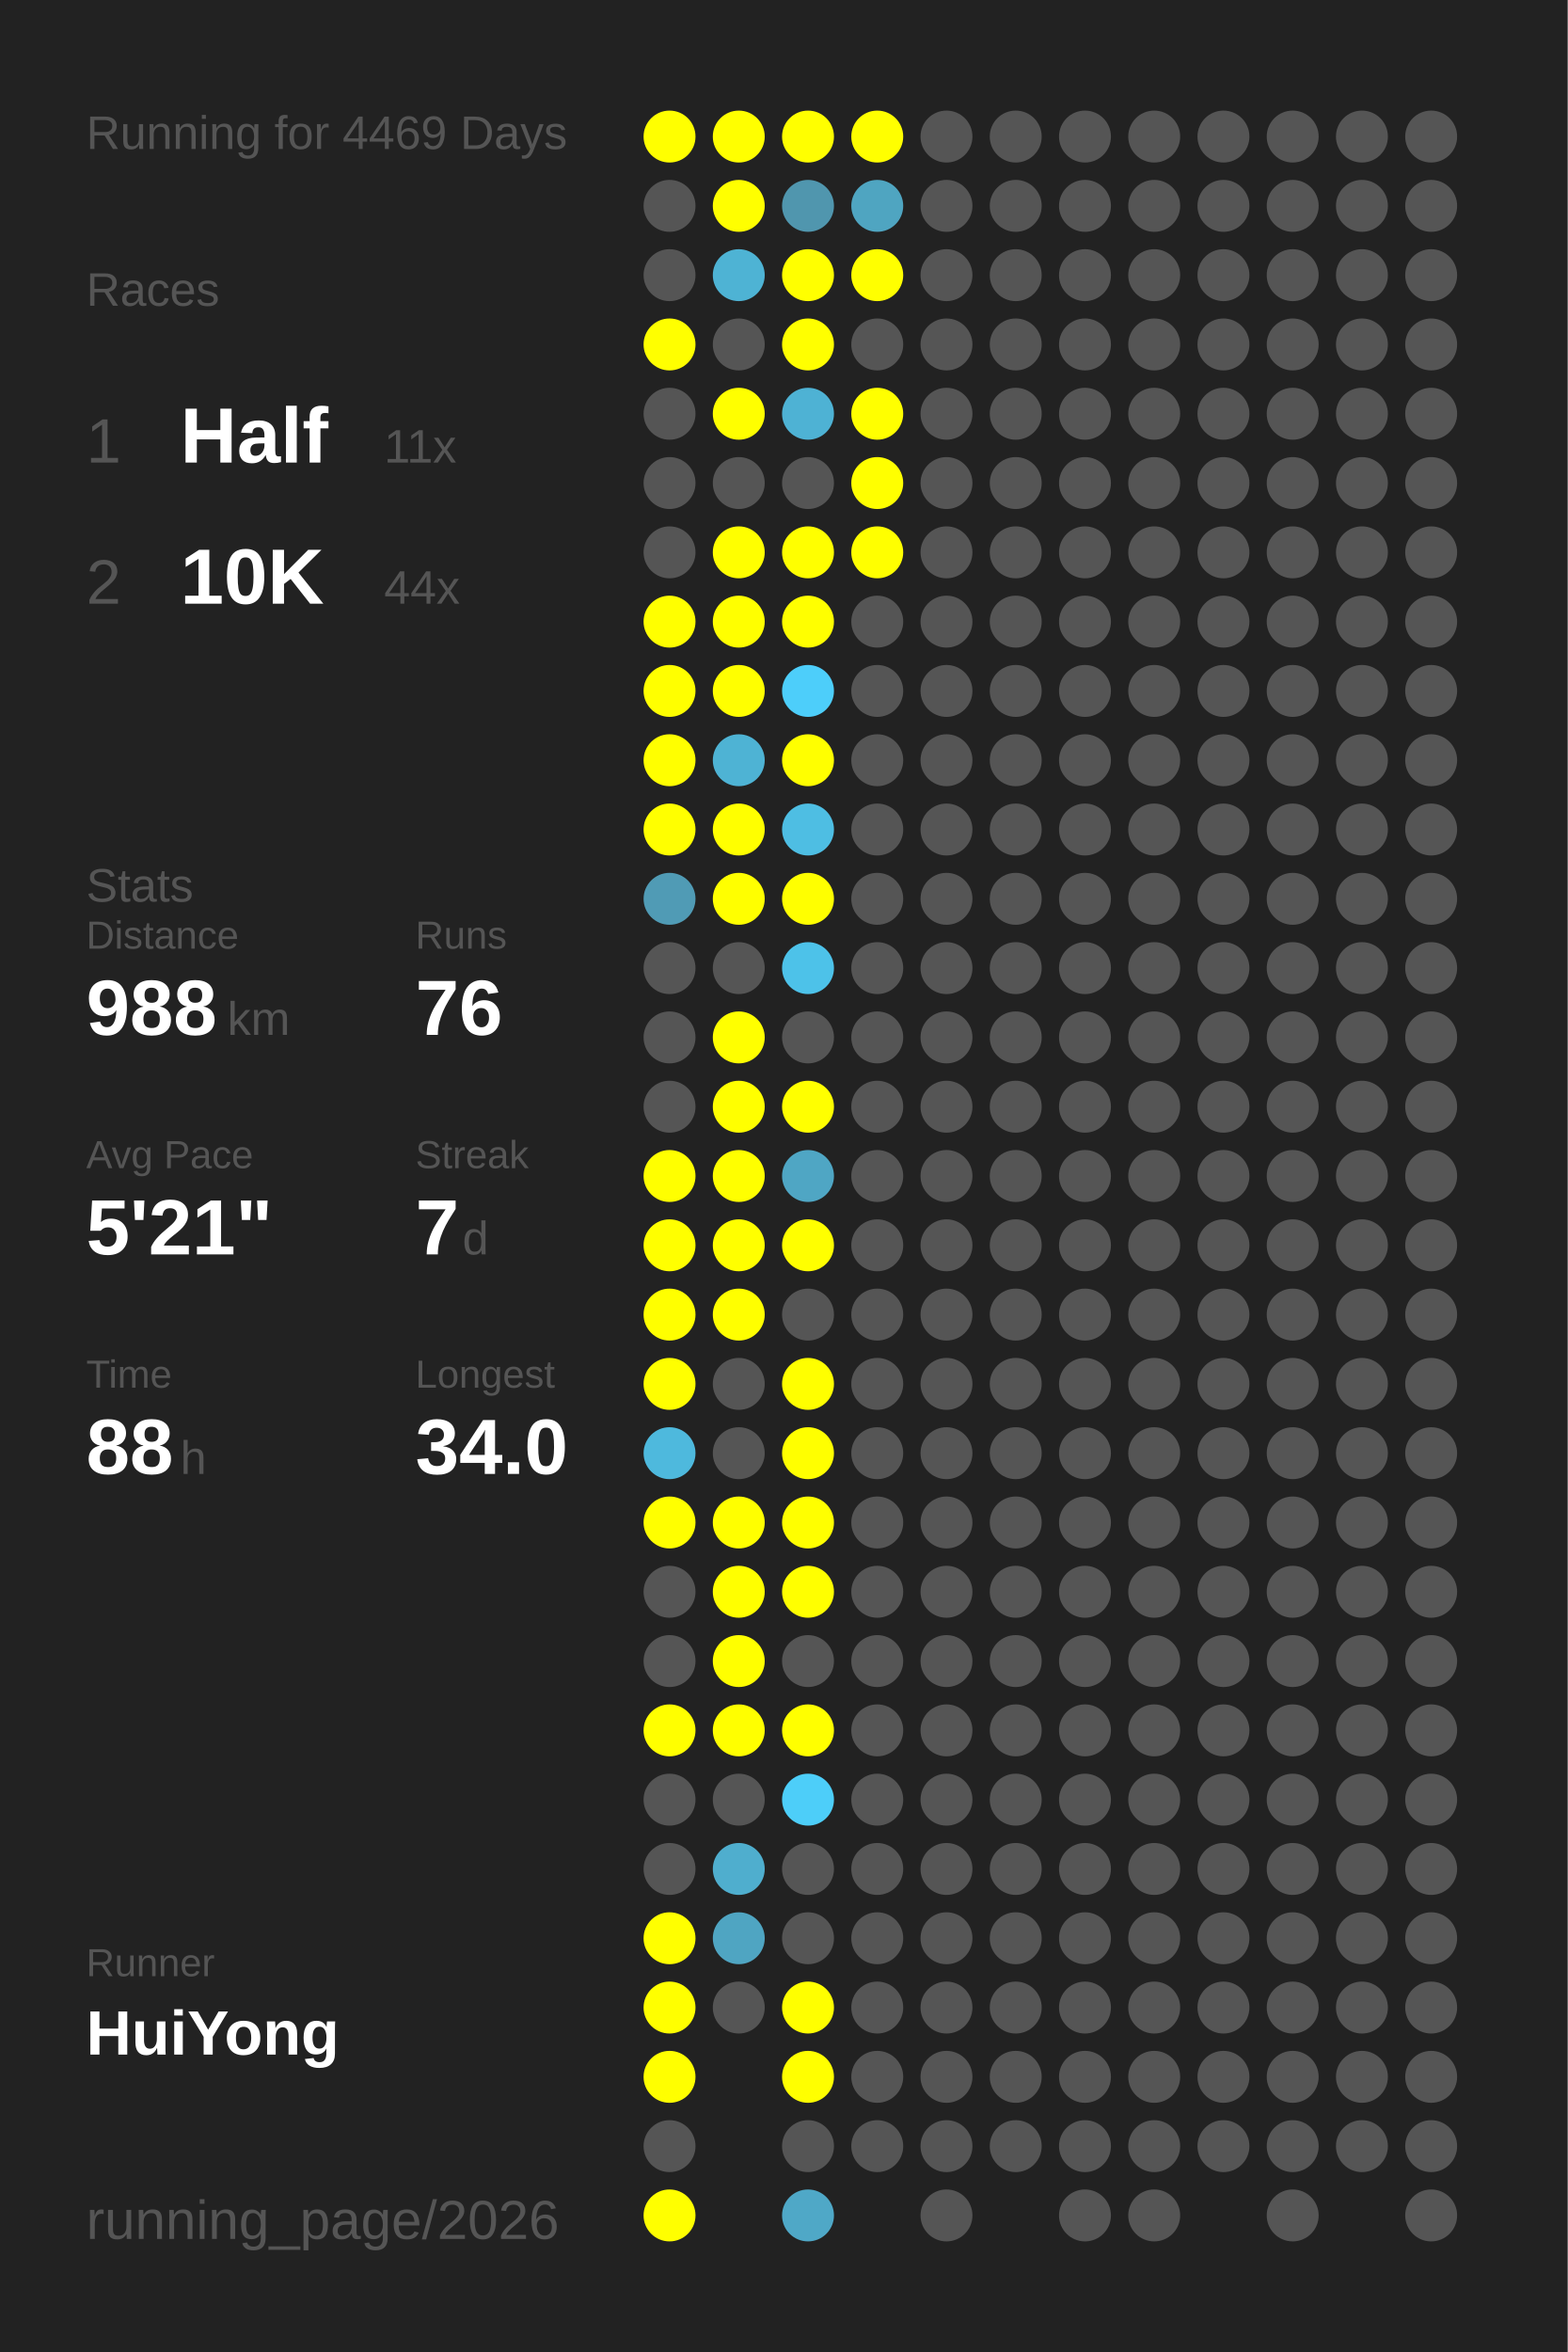
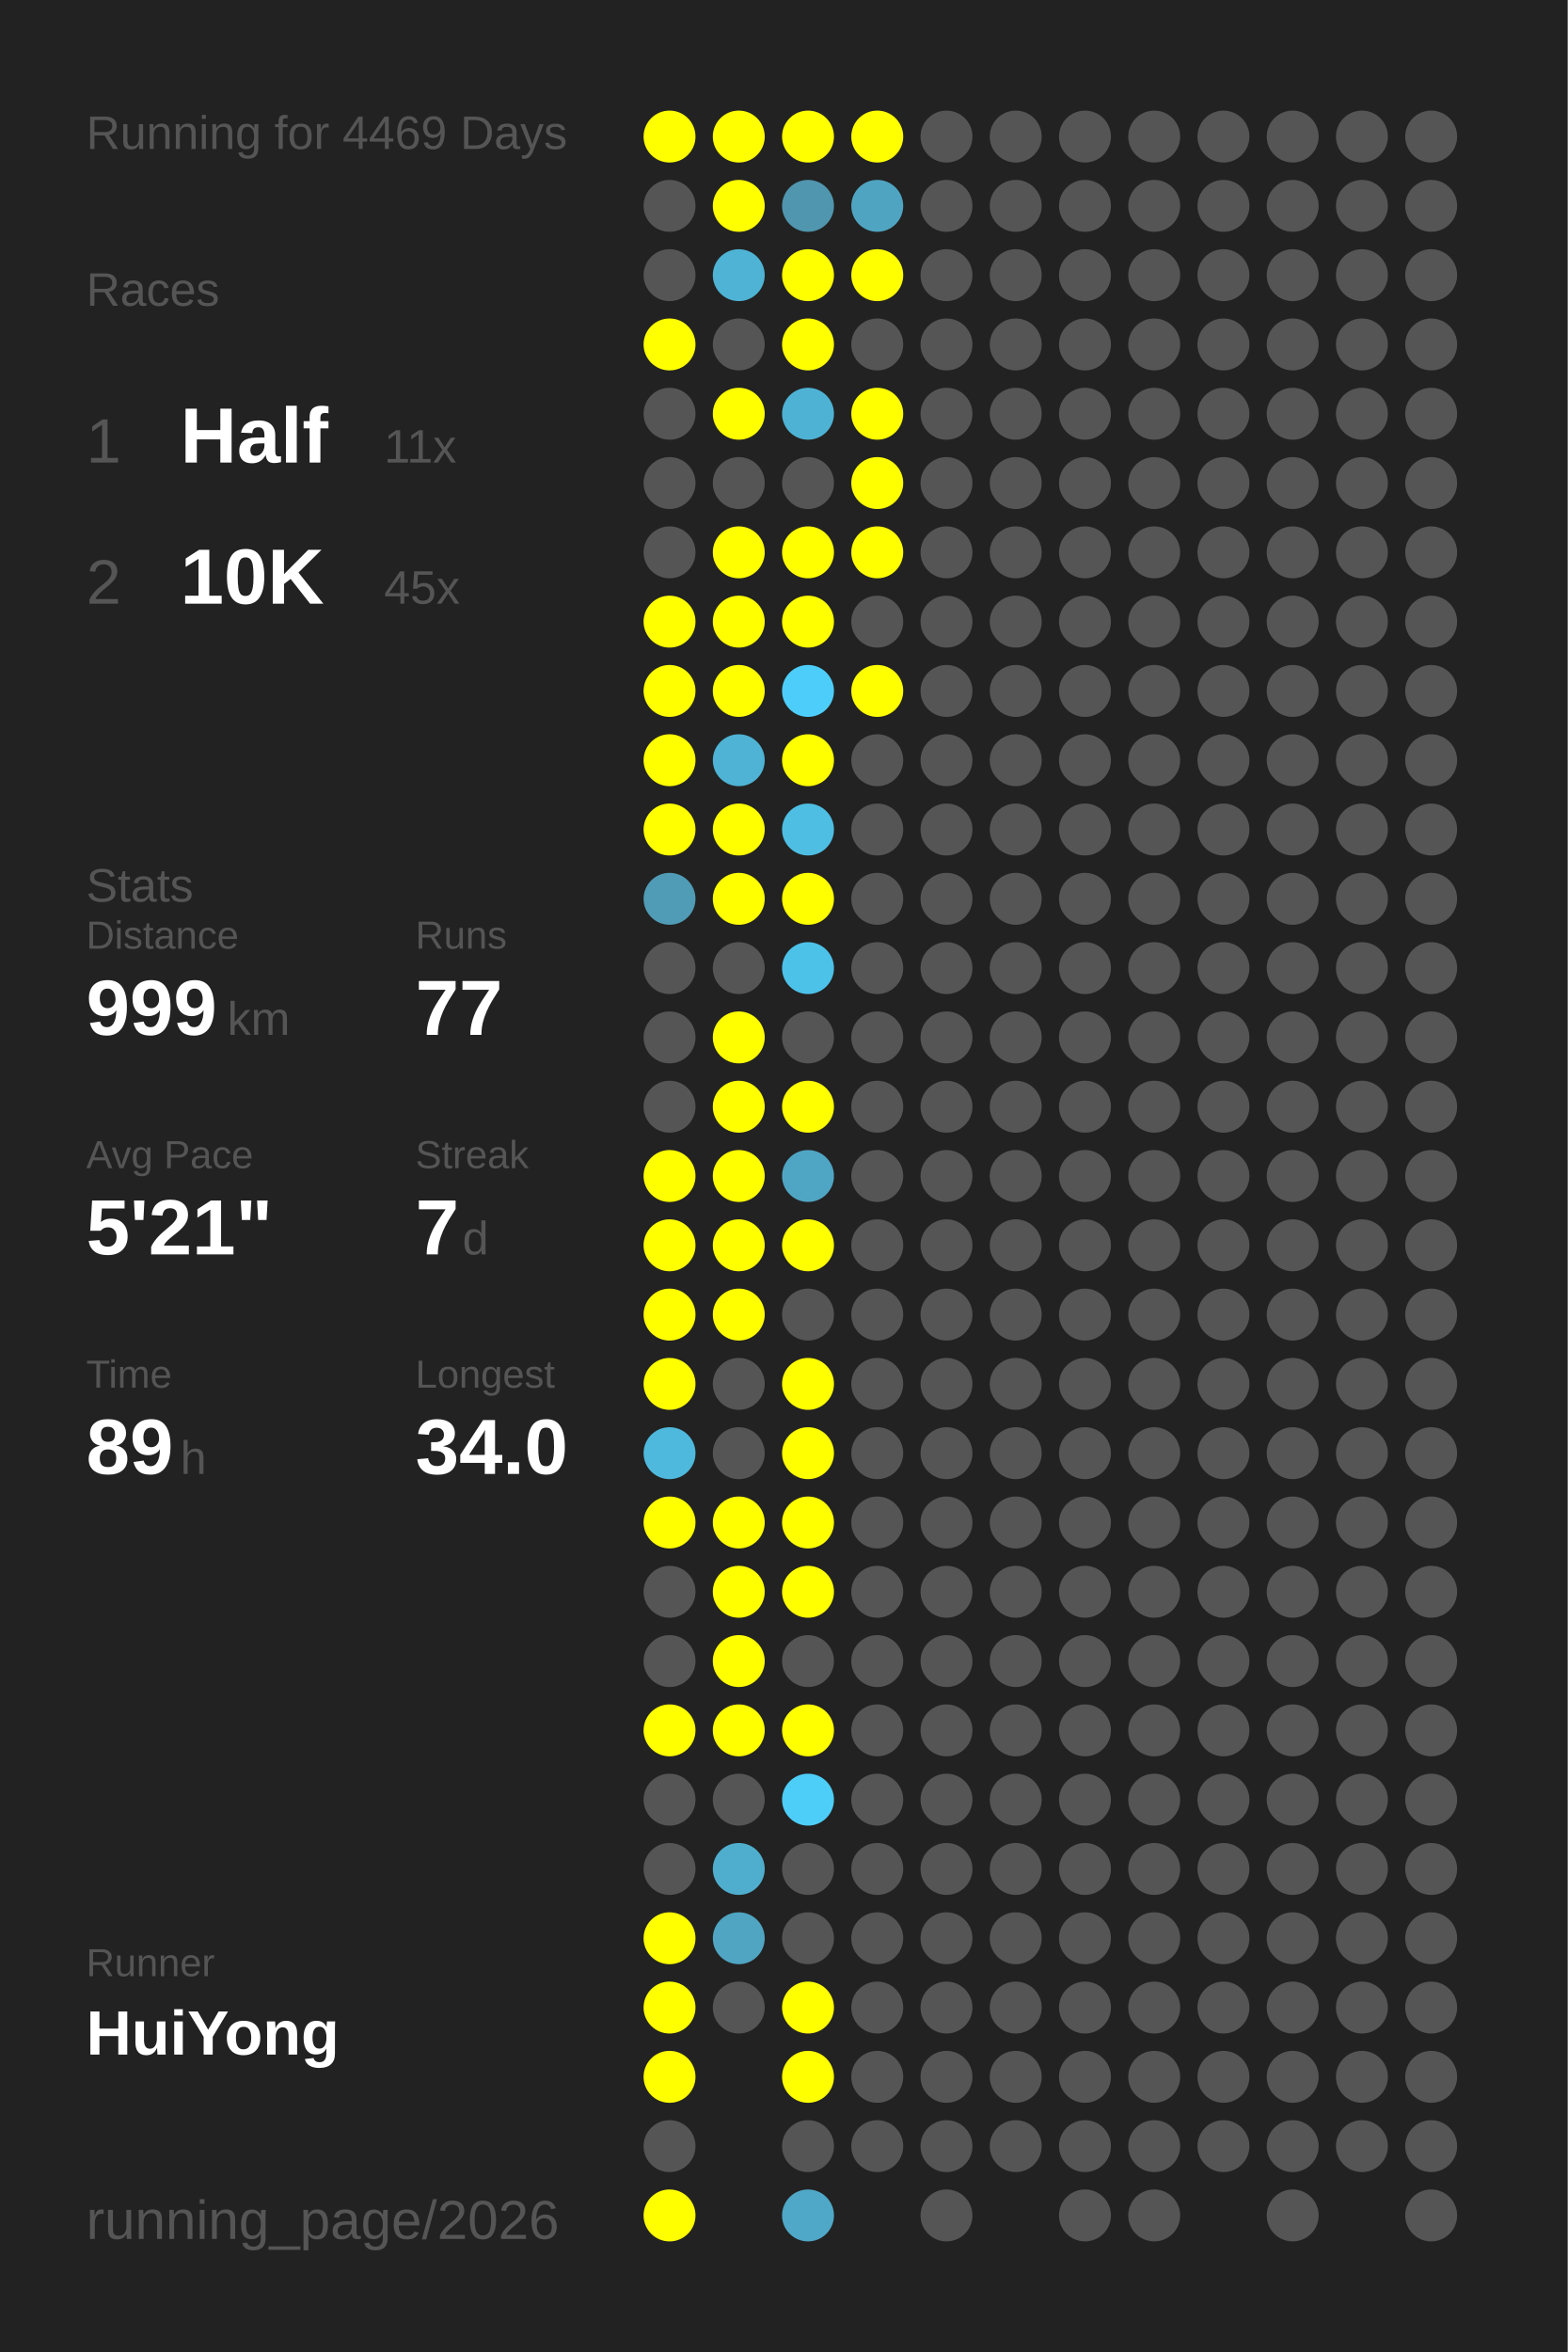
<svg xmlns="http://www.w3.org/2000/svg" baseProfile="full" height="300mm" version="1.1" viewBox="0,0,200,300" width="200mm">
  <defs />
  <rect fill="#222222" height="300" width="200" x="0" y="0" />
  <text fill="#555555" style="font-size:6px; font-family:Arial;" x="11" y="19">Running for 4469 Days</text>
  <text fill="#555555" style="font-size:6px; font-family:Arial;" x="11" y="39">Races</text>
  <text fill="#555555" style="font-size:8px; font-family:Arial;" x="11" y="59">1</text>
  <text fill="#FFFFFF" style="font-size:10px; font-family:Arial; font-weight:bold;" x="23" y="59">Half</text>
  <text fill="#555555" style="font-size:6px; font-family:Arial;" x="49" y="59">11x</text>
  <text fill="#555555" style="font-size:8px; font-family:Arial;" x="11" y="77">2</text>
  <text fill="#FFFFFF" style="font-size:10px; font-family:Arial; font-weight:bold;" x="23" y="77">10K</text>
-   <text fill="#555555" style="font-size:6px; font-family:Arial;" x="49" y="77">44x</text>
+   <text fill="#555555" style="font-size:6px; font-family:Arial;" x="49" y="77">45x</text>
  <text fill="#555555" style="font-size:6px; font-family:Arial;" x="11" y="115">Stats</text>
  <text fill="#555555" style="font-size:5px; font-family:Arial;" x="11" y="121">Distance</text>
-   <text fill="#FFFFFF" style="font-size:10px; font-family:Arial; font-weight:bold;" x="11" y="132">988</text>
+   <text fill="#FFFFFF" style="font-size:10px; font-family:Arial; font-weight:bold;" x="11" y="132">999</text>
  <text fill="#555555" style="font-size:6px; font-family:Arial;" x="29" y="132">km</text>
  <text fill="#555555" style="font-size:5px; font-family:Arial;" x="53" y="121">Runs</text>
-   <text fill="#FFFFFF" style="font-size:10px; font-family:Arial; font-weight:bold;" x="53" y="132">76</text>
+   <text fill="#FFFFFF" style="font-size:10px; font-family:Arial; font-weight:bold;" x="53" y="132">77</text>
  <text fill="#555555" style="font-size:5px; font-family:Arial;" x="11" y="149">Avg Pace</text>
  <text fill="#FFFFFF" style="font-size:10px; font-family:Arial; font-weight:bold;" x="11" y="160">5'21"</text>
  <text fill="#555555" style="font-size:5px; font-family:Arial;" x="53" y="149">Streak</text>
  <text fill="#FFFFFF" style="font-size:10px; font-family:Arial; font-weight:bold;" x="53" y="160">7</text>
  <text fill="#555555" style="font-size:6px; font-family:Arial;" x="59" y="160">d</text>
  <text fill="#555555" style="font-size:5px; font-family:Arial;" x="11" y="177">Time</text>
-   <text fill="#FFFFFF" style="font-size:10px; font-family:Arial; font-weight:bold;" x="11" y="188">88</text>
+   <text fill="#FFFFFF" style="font-size:10px; font-family:Arial; font-weight:bold;" x="11" y="188">89</text>
  <text fill="#555555" style="font-size:6px; font-family:Arial;" x="23" y="188">h</text>
  <text fill="#555555" style="font-size:5px; font-family:Arial;" x="53" y="177">Longest</text>
  <text fill="#FFFFFF" style="font-size:10px; font-family:Arial; font-weight:bold;" x="53" y="188">34.0</text>
  <text fill="#555555" style="font-size:5px; font-family:Arial;" x="11" y="252.065">Runner</text>
  <text fill="#FFFFFF" style="font-size:8px; font-family:Arial; font-weight:bold;" x="11" y="262.065">HuiYong</text>
  <text fill="#555555" style="font-size:7px; font-family:Arial;" x="11" y="285.581">running_page/2026</text>
  <circle cx="85.417" cy="17.419" fill="#FFFF00" r="3.312" />
  <circle cx="85.417" cy="26.258" fill="#555555" r="3.312" />
  <circle cx="85.417" cy="35.097" fill="#555555" r="3.312" />
  <circle cx="85.417" cy="43.935" fill="#FFFF00" r="3.312" />
  <circle cx="85.417" cy="52.774" fill="#555555" r="3.312" />
  <circle cx="85.417" cy="61.613" fill="#555555" r="3.312" />
  <circle cx="85.417" cy="70.452" fill="#555555" r="3.312" />
  <circle cx="85.417" cy="79.29" fill="#FFFF00" r="3.312" />
  <circle cx="85.417" cy="88.129" fill="#FFFF00" r="3.312" />
  <circle cx="85.417" cy="96.968" fill="#FFFF00" r="3.312" />
  <circle cx="85.417" cy="105.806" fill="#FFFF00" r="3.312" />
  <circle cx="85.417" cy="114.645" fill="#509bb5" r="3.312" />
  <circle cx="85.417" cy="123.484" fill="#555555" r="3.312" />
  <circle cx="85.417" cy="132.323" fill="#555555" r="3.312" />
  <circle cx="85.417" cy="141.161" fill="#555555" r="3.312" />
  <circle cx="85.417" cy="150" fill="#FFFF00" r="3.312" />
  <circle cx="85.417" cy="158.839" fill="#FFFF00" r="3.312" />
  <circle cx="85.417" cy="167.677" fill="#FFFF00" r="3.312" />
  <circle cx="85.417" cy="176.516" fill="#FFFF00" r="3.312" />
  <circle cx="85.417" cy="185.355" fill="#4eb9dd" r="3.312" />
  <circle cx="85.417" cy="194.194" fill="#FFFF00" r="3.312" />
  <circle cx="85.417" cy="203.032" fill="#555555" r="3.312" />
  <circle cx="85.417" cy="211.871" fill="#555555" r="3.312" />
  <circle cx="85.417" cy="220.71" fill="#FFFF00" r="3.312" />
  <circle cx="85.417" cy="229.548" fill="#555555" r="3.312" />
  <circle cx="85.417" cy="238.387" fill="#555555" r="3.312" />
  <circle cx="85.417" cy="247.226" fill="#FFFF00" r="3.312" />
  <circle cx="85.417" cy="256.065" fill="#FFFF00" r="3.312" />
  <circle cx="85.417" cy="264.903" fill="#FFFF00" r="3.312" />
  <circle cx="85.417" cy="273.742" fill="#555555" r="3.312" />
  <circle cx="85.417" cy="282.581" fill="#FFFF00" r="3.312" />
  <circle cx="94.25" cy="17.419" fill="#FFFF00" r="3.312" />
  <circle cx="94.25" cy="26.258" fill="#FFFF00" r="3.312" />
  <circle cx="94.25" cy="35.097" fill="#4eb3d4" r="3.312" />
  <circle cx="94.25" cy="43.935" fill="#555555" r="3.312" />
  <circle cx="94.25" cy="52.774" fill="#FFFF00" r="3.312" />
  <circle cx="94.25" cy="61.613" fill="#555555" r="3.312" />
  <circle cx="94.25" cy="70.452" fill="#FFFF00" r="3.312" />
  <circle cx="94.25" cy="79.29" fill="#FFFF00" r="3.312" />
  <circle cx="94.25" cy="88.129" fill="#FFFF00" r="3.312" />
  <circle cx="94.25" cy="96.968" fill="#4eb3d4" r="3.312" />
  <circle cx="94.25" cy="105.806" fill="#FFFF00" r="3.312" />
  <circle cx="94.25" cy="114.645" fill="#FFFF00" r="3.312" />
  <circle cx="94.25" cy="123.484" fill="#555555" r="3.312" />
  <circle cx="94.25" cy="132.323" fill="#FFFF00" r="3.312" />
  <circle cx="94.25" cy="141.161" fill="#FFFF00" r="3.312" />
  <circle cx="94.25" cy="150" fill="#FFFF00" r="3.312" />
  <circle cx="94.25" cy="158.839" fill="#FFFF00" r="3.312" />
  <circle cx="94.25" cy="167.677" fill="#FFFF00" r="3.312" />
  <circle cx="94.25" cy="176.516" fill="#555555" r="3.312" />
  <circle cx="94.25" cy="185.355" fill="#555555" r="3.312" />
  <circle cx="94.25" cy="194.194" fill="#FFFF00" r="3.312" />
  <circle cx="94.25" cy="203.032" fill="#FFFF00" r="3.312" />
  <circle cx="94.25" cy="211.871" fill="#FFFF00" r="3.312" />
  <circle cx="94.25" cy="220.71" fill="#FFFF00" r="3.312" />
  <circle cx="94.25" cy="229.548" fill="#555555" r="3.312" />
  <circle cx="94.25" cy="238.387" fill="#4faece" r="3.312" />
  <circle cx="94.25" cy="247.226" fill="#4fa5c2" r="3.312" />
  <circle cx="94.25" cy="256.065" fill="#555555" r="3.312" />
  <circle cx="103.083" cy="17.419" fill="#FFFF00" r="3.312" />
  <circle cx="103.083" cy="26.258" fill="#5096ae" r="3.312" />
  <circle cx="103.083" cy="35.097" fill="#FFFF00" r="3.312" />
  <circle cx="103.083" cy="43.935" fill="#FFFF00" r="3.312" />
  <circle cx="103.083" cy="52.774" fill="#4eb2d4" r="3.312" />
  <circle cx="103.083" cy="61.613" fill="#555555" r="3.312" />
  <circle cx="103.083" cy="70.452" fill="#FFFF00" r="3.312" />
  <circle cx="103.083" cy="79.29" fill="#FFFF00" r="3.312" />
  <circle cx="103.083" cy="88.129" fill="#4dcefa" r="3.312" />
  <circle cx="103.083" cy="96.968" fill="#FFFF00" r="3.312" />
  <circle cx="103.083" cy="105.806" fill="#4ebee3" r="3.312" />
  <circle cx="103.083" cy="114.645" fill="#FFFF00" r="3.312" />
  <circle cx="103.083" cy="123.484" fill="#4dc2e9" r="3.312" />
  <circle cx="103.083" cy="132.323" fill="#555555" r="3.312" />
  <circle cx="103.083" cy="141.161" fill="#FFFF00" r="3.312" />
  <circle cx="103.083" cy="150" fill="#4fa6c4" r="3.312" />
  <circle cx="103.083" cy="158.839" fill="#FFFF00" r="3.312" />
  <circle cx="103.083" cy="167.677" fill="#555555" r="3.312" />
  <circle cx="103.083" cy="176.516" fill="#FFFF00" r="3.312" />
  <circle cx="103.083" cy="185.355" fill="#FFFF00" r="3.312" />
  <circle cx="103.083" cy="194.194" fill="#FFFF00" r="3.312" />
  <circle cx="103.083" cy="203.032" fill="#FFFF00" r="3.312" />
  <circle cx="103.083" cy="211.871" fill="#555555" r="3.312" />
  <circle cx="103.083" cy="220.71" fill="#FFFF00" r="3.312" />
  <circle cx="103.083" cy="229.548" fill="#4dcef9" r="3.312" />
  <circle cx="103.083" cy="238.387" fill="#555555" r="3.312" />
  <circle cx="103.083" cy="247.226" fill="#555555" r="3.312" />
  <circle cx="103.083" cy="256.065" fill="#FFFF00" r="3.312" />
  <circle cx="103.083" cy="264.903" fill="#FFFF00" r="3.312" />
  <circle cx="103.083" cy="273.742" fill="#555555" r="3.312" />
  <circle cx="103.083" cy="282.581" fill="#4fa8c7" r="3.312" />
  <circle cx="111.917" cy="17.419" fill="#FFFF00" r="3.312" />
  <circle cx="111.917" cy="26.258" fill="#4fa5c1" r="3.312" />
  <circle cx="111.917" cy="35.097" fill="#FFFF00" r="3.312" />
  <circle cx="111.917" cy="43.935" fill="#555555" r="3.312" />
  <circle cx="111.917" cy="52.774" fill="#FFFF00" r="3.312" />
  <circle cx="111.917" cy="61.613" fill="#FFFF00" r="3.312" />
  <circle cx="111.917" cy="70.452" fill="#FFFF00" r="3.312" />
  <circle cx="111.917" cy="79.29" fill="#555555" r="3.312" />
-   <circle cx="111.917" cy="88.129" fill="#555555" r="3.312" />
+   <circle cx="111.917" cy="88.129" fill="#FFFF00" r="3.312" />
  <circle cx="111.917" cy="96.968" fill="#555555" r="3.312" />
  <circle cx="111.917" cy="105.806" fill="#555555" r="3.312" />
  <circle cx="111.917" cy="114.645" fill="#555555" r="3.312" />
  <circle cx="111.917" cy="123.484" fill="#555555" r="3.312" />
  <circle cx="111.917" cy="132.323" fill="#555555" r="3.312" />
  <circle cx="111.917" cy="141.161" fill="#555555" r="3.312" />
  <circle cx="111.917" cy="150" fill="#555555" r="3.312" />
  <circle cx="111.917" cy="158.839" fill="#555555" r="3.312" />
  <circle cx="111.917" cy="167.677" fill="#555555" r="3.312" />
  <circle cx="111.917" cy="176.516" fill="#555555" r="3.312" />
  <circle cx="111.917" cy="185.355" fill="#555555" r="3.312" />
  <circle cx="111.917" cy="194.194" fill="#555555" r="3.312" />
  <circle cx="111.917" cy="203.032" fill="#555555" r="3.312" />
  <circle cx="111.917" cy="211.871" fill="#555555" r="3.312" />
  <circle cx="111.917" cy="220.71" fill="#555555" r="3.312" />
  <circle cx="111.917" cy="229.548" fill="#555555" r="3.312" />
  <circle cx="111.917" cy="238.387" fill="#555555" r="3.312" />
  <circle cx="111.917" cy="247.226" fill="#555555" r="3.312" />
  <circle cx="111.917" cy="256.065" fill="#555555" r="3.312" />
  <circle cx="111.917" cy="264.903" fill="#555555" r="3.312" />
  <circle cx="111.917" cy="273.742" fill="#555555" r="3.312" />
  <circle cx="120.75" cy="17.419" fill="#555555" r="3.312" />
  <circle cx="120.75" cy="26.258" fill="#555555" r="3.312" />
  <circle cx="120.75" cy="35.097" fill="#555555" r="3.312" />
  <circle cx="120.75" cy="43.935" fill="#555555" r="3.312" />
  <circle cx="120.75" cy="52.774" fill="#555555" r="3.312" />
  <circle cx="120.75" cy="61.613" fill="#555555" r="3.312" />
  <circle cx="120.75" cy="70.452" fill="#555555" r="3.312" />
  <circle cx="120.75" cy="79.29" fill="#555555" r="3.312" />
  <circle cx="120.75" cy="88.129" fill="#555555" r="3.312" />
  <circle cx="120.75" cy="96.968" fill="#555555" r="3.312" />
  <circle cx="120.75" cy="105.806" fill="#555555" r="3.312" />
  <circle cx="120.75" cy="114.645" fill="#555555" r="3.312" />
  <circle cx="120.75" cy="123.484" fill="#555555" r="3.312" />
  <circle cx="120.75" cy="132.323" fill="#555555" r="3.312" />
  <circle cx="120.75" cy="141.161" fill="#555555" r="3.312" />
  <circle cx="120.75" cy="150" fill="#555555" r="3.312" />
  <circle cx="120.75" cy="158.839" fill="#555555" r="3.312" />
  <circle cx="120.75" cy="167.677" fill="#555555" r="3.312" />
  <circle cx="120.75" cy="176.516" fill="#555555" r="3.312" />
  <circle cx="120.75" cy="185.355" fill="#555555" r="3.312" />
  <circle cx="120.75" cy="194.194" fill="#555555" r="3.312" />
  <circle cx="120.75" cy="203.032" fill="#555555" r="3.312" />
  <circle cx="120.75" cy="211.871" fill="#555555" r="3.312" />
  <circle cx="120.75" cy="220.71" fill="#555555" r="3.312" />
  <circle cx="120.75" cy="229.548" fill="#555555" r="3.312" />
  <circle cx="120.75" cy="238.387" fill="#555555" r="3.312" />
  <circle cx="120.75" cy="247.226" fill="#555555" r="3.312" />
  <circle cx="120.75" cy="256.065" fill="#555555" r="3.312" />
  <circle cx="120.75" cy="264.903" fill="#555555" r="3.312" />
  <circle cx="120.75" cy="273.742" fill="#555555" r="3.312" />
  <circle cx="120.75" cy="282.581" fill="#555555" r="3.312" />
  <circle cx="129.583" cy="17.419" fill="#555555" r="3.312" />
  <circle cx="129.583" cy="26.258" fill="#555555" r="3.312" />
  <circle cx="129.583" cy="35.097" fill="#555555" r="3.312" />
  <circle cx="129.583" cy="43.935" fill="#555555" r="3.312" />
  <circle cx="129.583" cy="52.774" fill="#555555" r="3.312" />
  <circle cx="129.583" cy="61.613" fill="#555555" r="3.312" />
  <circle cx="129.583" cy="70.452" fill="#555555" r="3.312" />
  <circle cx="129.583" cy="79.29" fill="#555555" r="3.312" />
  <circle cx="129.583" cy="88.129" fill="#555555" r="3.312" />
  <circle cx="129.583" cy="96.968" fill="#555555" r="3.312" />
  <circle cx="129.583" cy="105.806" fill="#555555" r="3.312" />
  <circle cx="129.583" cy="114.645" fill="#555555" r="3.312" />
  <circle cx="129.583" cy="123.484" fill="#555555" r="3.312" />
  <circle cx="129.583" cy="132.323" fill="#555555" r="3.312" />
  <circle cx="129.583" cy="141.161" fill="#555555" r="3.312" />
  <circle cx="129.583" cy="150" fill="#555555" r="3.312" />
  <circle cx="129.583" cy="158.839" fill="#555555" r="3.312" />
  <circle cx="129.583" cy="167.677" fill="#555555" r="3.312" />
  <circle cx="129.583" cy="176.516" fill="#555555" r="3.312" />
  <circle cx="129.583" cy="185.355" fill="#555555" r="3.312" />
  <circle cx="129.583" cy="194.194" fill="#555555" r="3.312" />
  <circle cx="129.583" cy="203.032" fill="#555555" r="3.312" />
  <circle cx="129.583" cy="211.871" fill="#555555" r="3.312" />
  <circle cx="129.583" cy="220.71" fill="#555555" r="3.312" />
  <circle cx="129.583" cy="229.548" fill="#555555" r="3.312" />
  <circle cx="129.583" cy="238.387" fill="#555555" r="3.312" />
  <circle cx="129.583" cy="247.226" fill="#555555" r="3.312" />
  <circle cx="129.583" cy="256.065" fill="#555555" r="3.312" />
  <circle cx="129.583" cy="264.903" fill="#555555" r="3.312" />
  <circle cx="129.583" cy="273.742" fill="#555555" r="3.312" />
  <circle cx="138.417" cy="17.419" fill="#555555" r="3.312" />
  <circle cx="138.417" cy="26.258" fill="#555555" r="3.312" />
  <circle cx="138.417" cy="35.097" fill="#555555" r="3.312" />
  <circle cx="138.417" cy="43.935" fill="#555555" r="3.312" />
  <circle cx="138.417" cy="52.774" fill="#555555" r="3.312" />
  <circle cx="138.417" cy="61.613" fill="#555555" r="3.312" />
  <circle cx="138.417" cy="70.452" fill="#555555" r="3.312" />
  <circle cx="138.417" cy="79.29" fill="#555555" r="3.312" />
  <circle cx="138.417" cy="88.129" fill="#555555" r="3.312" />
  <circle cx="138.417" cy="96.968" fill="#555555" r="3.312" />
  <circle cx="138.417" cy="105.806" fill="#555555" r="3.312" />
  <circle cx="138.417" cy="114.645" fill="#555555" r="3.312" />
  <circle cx="138.417" cy="123.484" fill="#555555" r="3.312" />
  <circle cx="138.417" cy="132.323" fill="#555555" r="3.312" />
  <circle cx="138.417" cy="141.161" fill="#555555" r="3.312" />
  <circle cx="138.417" cy="150" fill="#555555" r="3.312" />
  <circle cx="138.417" cy="158.839" fill="#555555" r="3.312" />
  <circle cx="138.417" cy="167.677" fill="#555555" r="3.312" />
  <circle cx="138.417" cy="176.516" fill="#555555" r="3.312" />
  <circle cx="138.417" cy="185.355" fill="#555555" r="3.312" />
  <circle cx="138.417" cy="194.194" fill="#555555" r="3.312" />
  <circle cx="138.417" cy="203.032" fill="#555555" r="3.312" />
  <circle cx="138.417" cy="211.871" fill="#555555" r="3.312" />
  <circle cx="138.417" cy="220.71" fill="#555555" r="3.312" />
  <circle cx="138.417" cy="229.548" fill="#555555" r="3.312" />
  <circle cx="138.417" cy="238.387" fill="#555555" r="3.312" />
  <circle cx="138.417" cy="247.226" fill="#555555" r="3.312" />
  <circle cx="138.417" cy="256.065" fill="#555555" r="3.312" />
  <circle cx="138.417" cy="264.903" fill="#555555" r="3.312" />
  <circle cx="138.417" cy="273.742" fill="#555555" r="3.312" />
  <circle cx="138.417" cy="282.581" fill="#555555" r="3.312" />
  <circle cx="147.25" cy="17.419" fill="#555555" r="3.312" />
  <circle cx="147.25" cy="26.258" fill="#555555" r="3.312" />
  <circle cx="147.25" cy="35.097" fill="#555555" r="3.312" />
  <circle cx="147.25" cy="43.935" fill="#555555" r="3.312" />
  <circle cx="147.25" cy="52.774" fill="#555555" r="3.312" />
  <circle cx="147.25" cy="61.613" fill="#555555" r="3.312" />
  <circle cx="147.25" cy="70.452" fill="#555555" r="3.312" />
  <circle cx="147.25" cy="79.29" fill="#555555" r="3.312" />
  <circle cx="147.25" cy="88.129" fill="#555555" r="3.312" />
  <circle cx="147.25" cy="96.968" fill="#555555" r="3.312" />
  <circle cx="147.25" cy="105.806" fill="#555555" r="3.312" />
  <circle cx="147.25" cy="114.645" fill="#555555" r="3.312" />
  <circle cx="147.25" cy="123.484" fill="#555555" r="3.312" />
  <circle cx="147.25" cy="132.323" fill="#555555" r="3.312" />
  <circle cx="147.25" cy="141.161" fill="#555555" r="3.312" />
  <circle cx="147.25" cy="150" fill="#555555" r="3.312" />
  <circle cx="147.25" cy="158.839" fill="#555555" r="3.312" />
  <circle cx="147.25" cy="167.677" fill="#555555" r="3.312" />
  <circle cx="147.25" cy="176.516" fill="#555555" r="3.312" />
  <circle cx="147.25" cy="185.355" fill="#555555" r="3.312" />
  <circle cx="147.25" cy="194.194" fill="#555555" r="3.312" />
  <circle cx="147.25" cy="203.032" fill="#555555" r="3.312" />
  <circle cx="147.25" cy="211.871" fill="#555555" r="3.312" />
  <circle cx="147.25" cy="220.71" fill="#555555" r="3.312" />
  <circle cx="147.25" cy="229.548" fill="#555555" r="3.312" />
  <circle cx="147.25" cy="238.387" fill="#555555" r="3.312" />
  <circle cx="147.25" cy="247.226" fill="#555555" r="3.312" />
  <circle cx="147.25" cy="256.065" fill="#555555" r="3.312" />
  <circle cx="147.25" cy="264.903" fill="#555555" r="3.312" />
  <circle cx="147.25" cy="273.742" fill="#555555" r="3.312" />
  <circle cx="147.25" cy="282.581" fill="#555555" r="3.312" />
  <circle cx="156.083" cy="17.419" fill="#555555" r="3.312" />
  <circle cx="156.083" cy="26.258" fill="#555555" r="3.312" />
  <circle cx="156.083" cy="35.097" fill="#555555" r="3.312" />
  <circle cx="156.083" cy="43.935" fill="#555555" r="3.312" />
  <circle cx="156.083" cy="52.774" fill="#555555" r="3.312" />
  <circle cx="156.083" cy="61.613" fill="#555555" r="3.312" />
  <circle cx="156.083" cy="70.452" fill="#555555" r="3.312" />
  <circle cx="156.083" cy="79.29" fill="#555555" r="3.312" />
  <circle cx="156.083" cy="88.129" fill="#555555" r="3.312" />
  <circle cx="156.083" cy="96.968" fill="#555555" r="3.312" />
  <circle cx="156.083" cy="105.806" fill="#555555" r="3.312" />
  <circle cx="156.083" cy="114.645" fill="#555555" r="3.312" />
  <circle cx="156.083" cy="123.484" fill="#555555" r="3.312" />
  <circle cx="156.083" cy="132.323" fill="#555555" r="3.312" />
  <circle cx="156.083" cy="141.161" fill="#555555" r="3.312" />
  <circle cx="156.083" cy="150" fill="#555555" r="3.312" />
  <circle cx="156.083" cy="158.839" fill="#555555" r="3.312" />
  <circle cx="156.083" cy="167.677" fill="#555555" r="3.312" />
  <circle cx="156.083" cy="176.516" fill="#555555" r="3.312" />
  <circle cx="156.083" cy="185.355" fill="#555555" r="3.312" />
  <circle cx="156.083" cy="194.194" fill="#555555" r="3.312" />
  <circle cx="156.083" cy="203.032" fill="#555555" r="3.312" />
  <circle cx="156.083" cy="211.871" fill="#555555" r="3.312" />
  <circle cx="156.083" cy="220.71" fill="#555555" r="3.312" />
  <circle cx="156.083" cy="229.548" fill="#555555" r="3.312" />
  <circle cx="156.083" cy="238.387" fill="#555555" r="3.312" />
  <circle cx="156.083" cy="247.226" fill="#555555" r="3.312" />
  <circle cx="156.083" cy="256.065" fill="#555555" r="3.312" />
  <circle cx="156.083" cy="264.903" fill="#555555" r="3.312" />
  <circle cx="156.083" cy="273.742" fill="#555555" r="3.312" />
  <circle cx="164.917" cy="17.419" fill="#555555" r="3.312" />
  <circle cx="164.917" cy="26.258" fill="#555555" r="3.312" />
  <circle cx="164.917" cy="35.097" fill="#555555" r="3.312" />
  <circle cx="164.917" cy="43.935" fill="#555555" r="3.312" />
  <circle cx="164.917" cy="52.774" fill="#555555" r="3.312" />
  <circle cx="164.917" cy="61.613" fill="#555555" r="3.312" />
  <circle cx="164.917" cy="70.452" fill="#555555" r="3.312" />
  <circle cx="164.917" cy="79.29" fill="#555555" r="3.312" />
  <circle cx="164.917" cy="88.129" fill="#555555" r="3.312" />
  <circle cx="164.917" cy="96.968" fill="#555555" r="3.312" />
  <circle cx="164.917" cy="105.806" fill="#555555" r="3.312" />
  <circle cx="164.917" cy="114.645" fill="#555555" r="3.312" />
  <circle cx="164.917" cy="123.484" fill="#555555" r="3.312" />
  <circle cx="164.917" cy="132.323" fill="#555555" r="3.312" />
  <circle cx="164.917" cy="141.161" fill="#555555" r="3.312" />
  <circle cx="164.917" cy="150" fill="#555555" r="3.312" />
  <circle cx="164.917" cy="158.839" fill="#555555" r="3.312" />
  <circle cx="164.917" cy="167.677" fill="#555555" r="3.312" />
  <circle cx="164.917" cy="176.516" fill="#555555" r="3.312" />
  <circle cx="164.917" cy="185.355" fill="#555555" r="3.312" />
  <circle cx="164.917" cy="194.194" fill="#555555" r="3.312" />
  <circle cx="164.917" cy="203.032" fill="#555555" r="3.312" />
  <circle cx="164.917" cy="211.871" fill="#555555" r="3.312" />
  <circle cx="164.917" cy="220.71" fill="#555555" r="3.312" />
  <circle cx="164.917" cy="229.548" fill="#555555" r="3.312" />
  <circle cx="164.917" cy="238.387" fill="#555555" r="3.312" />
  <circle cx="164.917" cy="247.226" fill="#555555" r="3.312" />
  <circle cx="164.917" cy="256.065" fill="#555555" r="3.312" />
  <circle cx="164.917" cy="264.903" fill="#555555" r="3.312" />
  <circle cx="164.917" cy="273.742" fill="#555555" r="3.312" />
  <circle cx="164.917" cy="282.581" fill="#555555" r="3.312" />
  <circle cx="173.75" cy="17.419" fill="#555555" r="3.312" />
  <circle cx="173.75" cy="26.258" fill="#555555" r="3.312" />
  <circle cx="173.75" cy="35.097" fill="#555555" r="3.312" />
  <circle cx="173.75" cy="43.935" fill="#555555" r="3.312" />
  <circle cx="173.75" cy="52.774" fill="#555555" r="3.312" />
  <circle cx="173.75" cy="61.613" fill="#555555" r="3.312" />
  <circle cx="173.75" cy="70.452" fill="#555555" r="3.312" />
  <circle cx="173.75" cy="79.29" fill="#555555" r="3.312" />
  <circle cx="173.75" cy="88.129" fill="#555555" r="3.312" />
  <circle cx="173.75" cy="96.968" fill="#555555" r="3.312" />
  <circle cx="173.75" cy="105.806" fill="#555555" r="3.312" />
  <circle cx="173.75" cy="114.645" fill="#555555" r="3.312" />
  <circle cx="173.75" cy="123.484" fill="#555555" r="3.312" />
  <circle cx="173.75" cy="132.323" fill="#555555" r="3.312" />
  <circle cx="173.75" cy="141.161" fill="#555555" r="3.312" />
  <circle cx="173.75" cy="150" fill="#555555" r="3.312" />
  <circle cx="173.75" cy="158.839" fill="#555555" r="3.312" />
  <circle cx="173.75" cy="167.677" fill="#555555" r="3.312" />
  <circle cx="173.75" cy="176.516" fill="#555555" r="3.312" />
  <circle cx="173.75" cy="185.355" fill="#555555" r="3.312" />
  <circle cx="173.75" cy="194.194" fill="#555555" r="3.312" />
  <circle cx="173.75" cy="203.032" fill="#555555" r="3.312" />
  <circle cx="173.75" cy="211.871" fill="#555555" r="3.312" />
  <circle cx="173.75" cy="220.71" fill="#555555" r="3.312" />
  <circle cx="173.75" cy="229.548" fill="#555555" r="3.312" />
  <circle cx="173.75" cy="238.387" fill="#555555" r="3.312" />
  <circle cx="173.75" cy="247.226" fill="#555555" r="3.312" />
  <circle cx="173.75" cy="256.065" fill="#555555" r="3.312" />
  <circle cx="173.75" cy="264.903" fill="#555555" r="3.312" />
  <circle cx="173.75" cy="273.742" fill="#555555" r="3.312" />
  <circle cx="182.583" cy="17.419" fill="#555555" r="3.312" />
  <circle cx="182.583" cy="26.258" fill="#555555" r="3.312" />
  <circle cx="182.583" cy="35.097" fill="#555555" r="3.312" />
  <circle cx="182.583" cy="43.935" fill="#555555" r="3.312" />
  <circle cx="182.583" cy="52.774" fill="#555555" r="3.312" />
  <circle cx="182.583" cy="61.613" fill="#555555" r="3.312" />
  <circle cx="182.583" cy="70.452" fill="#555555" r="3.312" />
  <circle cx="182.583" cy="79.29" fill="#555555" r="3.312" />
  <circle cx="182.583" cy="88.129" fill="#555555" r="3.312" />
  <circle cx="182.583" cy="96.968" fill="#555555" r="3.312" />
  <circle cx="182.583" cy="105.806" fill="#555555" r="3.312" />
  <circle cx="182.583" cy="114.645" fill="#555555" r="3.312" />
  <circle cx="182.583" cy="123.484" fill="#555555" r="3.312" />
  <circle cx="182.583" cy="132.323" fill="#555555" r="3.312" />
  <circle cx="182.583" cy="141.161" fill="#555555" r="3.312" />
  <circle cx="182.583" cy="150" fill="#555555" r="3.312" />
  <circle cx="182.583" cy="158.839" fill="#555555" r="3.312" />
  <circle cx="182.583" cy="167.677" fill="#555555" r="3.312" />
  <circle cx="182.583" cy="176.516" fill="#555555" r="3.312" />
  <circle cx="182.583" cy="185.355" fill="#555555" r="3.312" />
  <circle cx="182.583" cy="194.194" fill="#555555" r="3.312" />
  <circle cx="182.583" cy="203.032" fill="#555555" r="3.312" />
  <circle cx="182.583" cy="211.871" fill="#555555" r="3.312" />
  <circle cx="182.583" cy="220.71" fill="#555555" r="3.312" />
  <circle cx="182.583" cy="229.548" fill="#555555" r="3.312" />
  <circle cx="182.583" cy="238.387" fill="#555555" r="3.312" />
  <circle cx="182.583" cy="247.226" fill="#555555" r="3.312" />
  <circle cx="182.583" cy="256.065" fill="#555555" r="3.312" />
  <circle cx="182.583" cy="264.903" fill="#555555" r="3.312" />
  <circle cx="182.583" cy="273.742" fill="#555555" r="3.312" />
  <circle cx="182.583" cy="282.581" fill="#555555" r="3.312" />
</svg>
